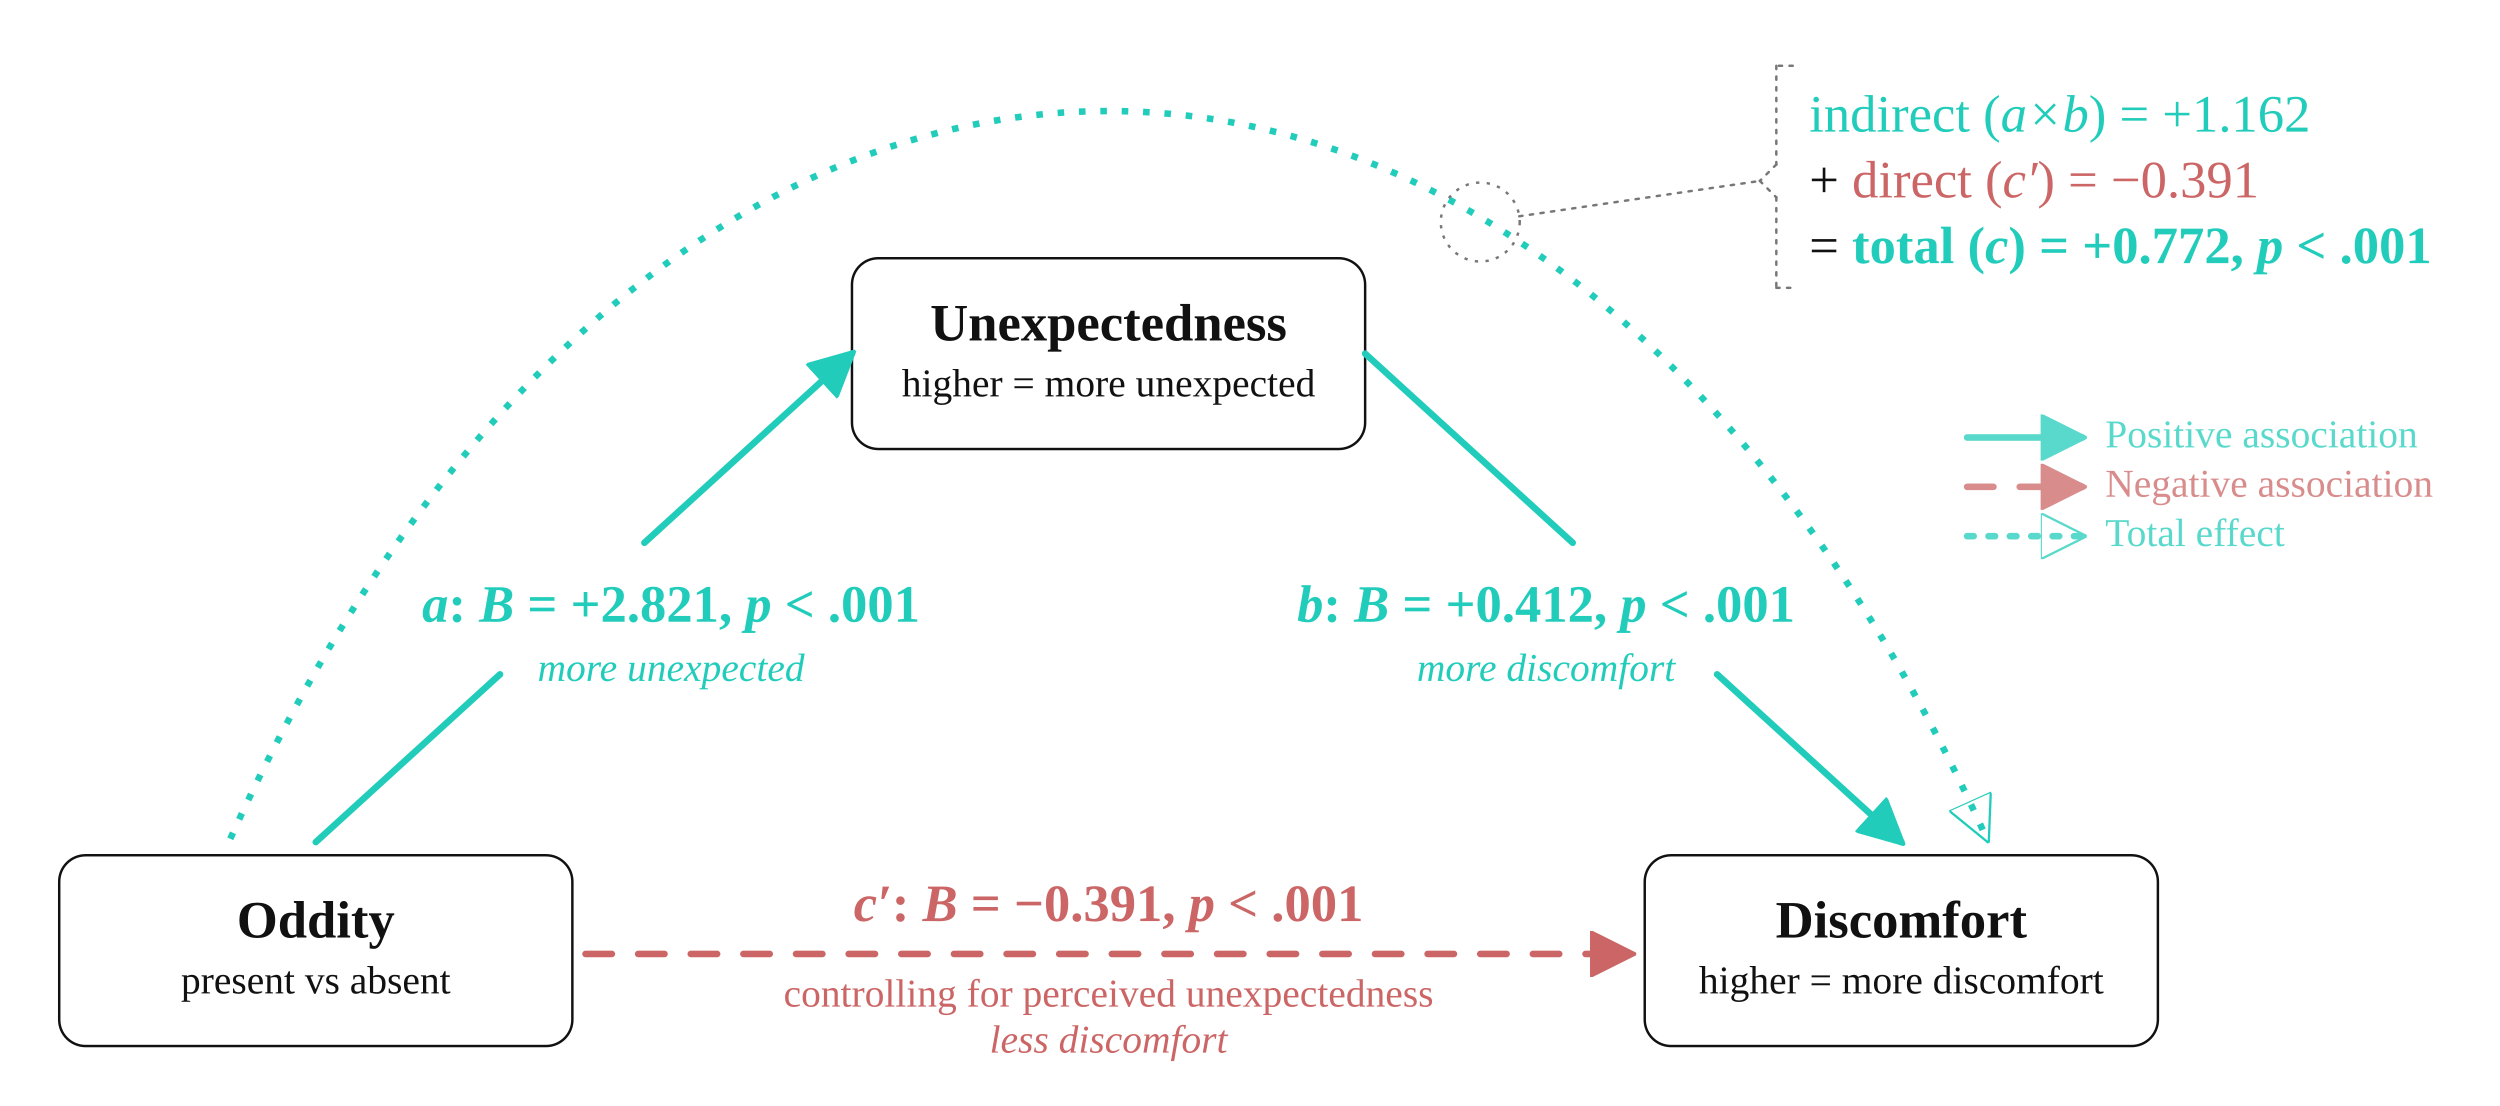
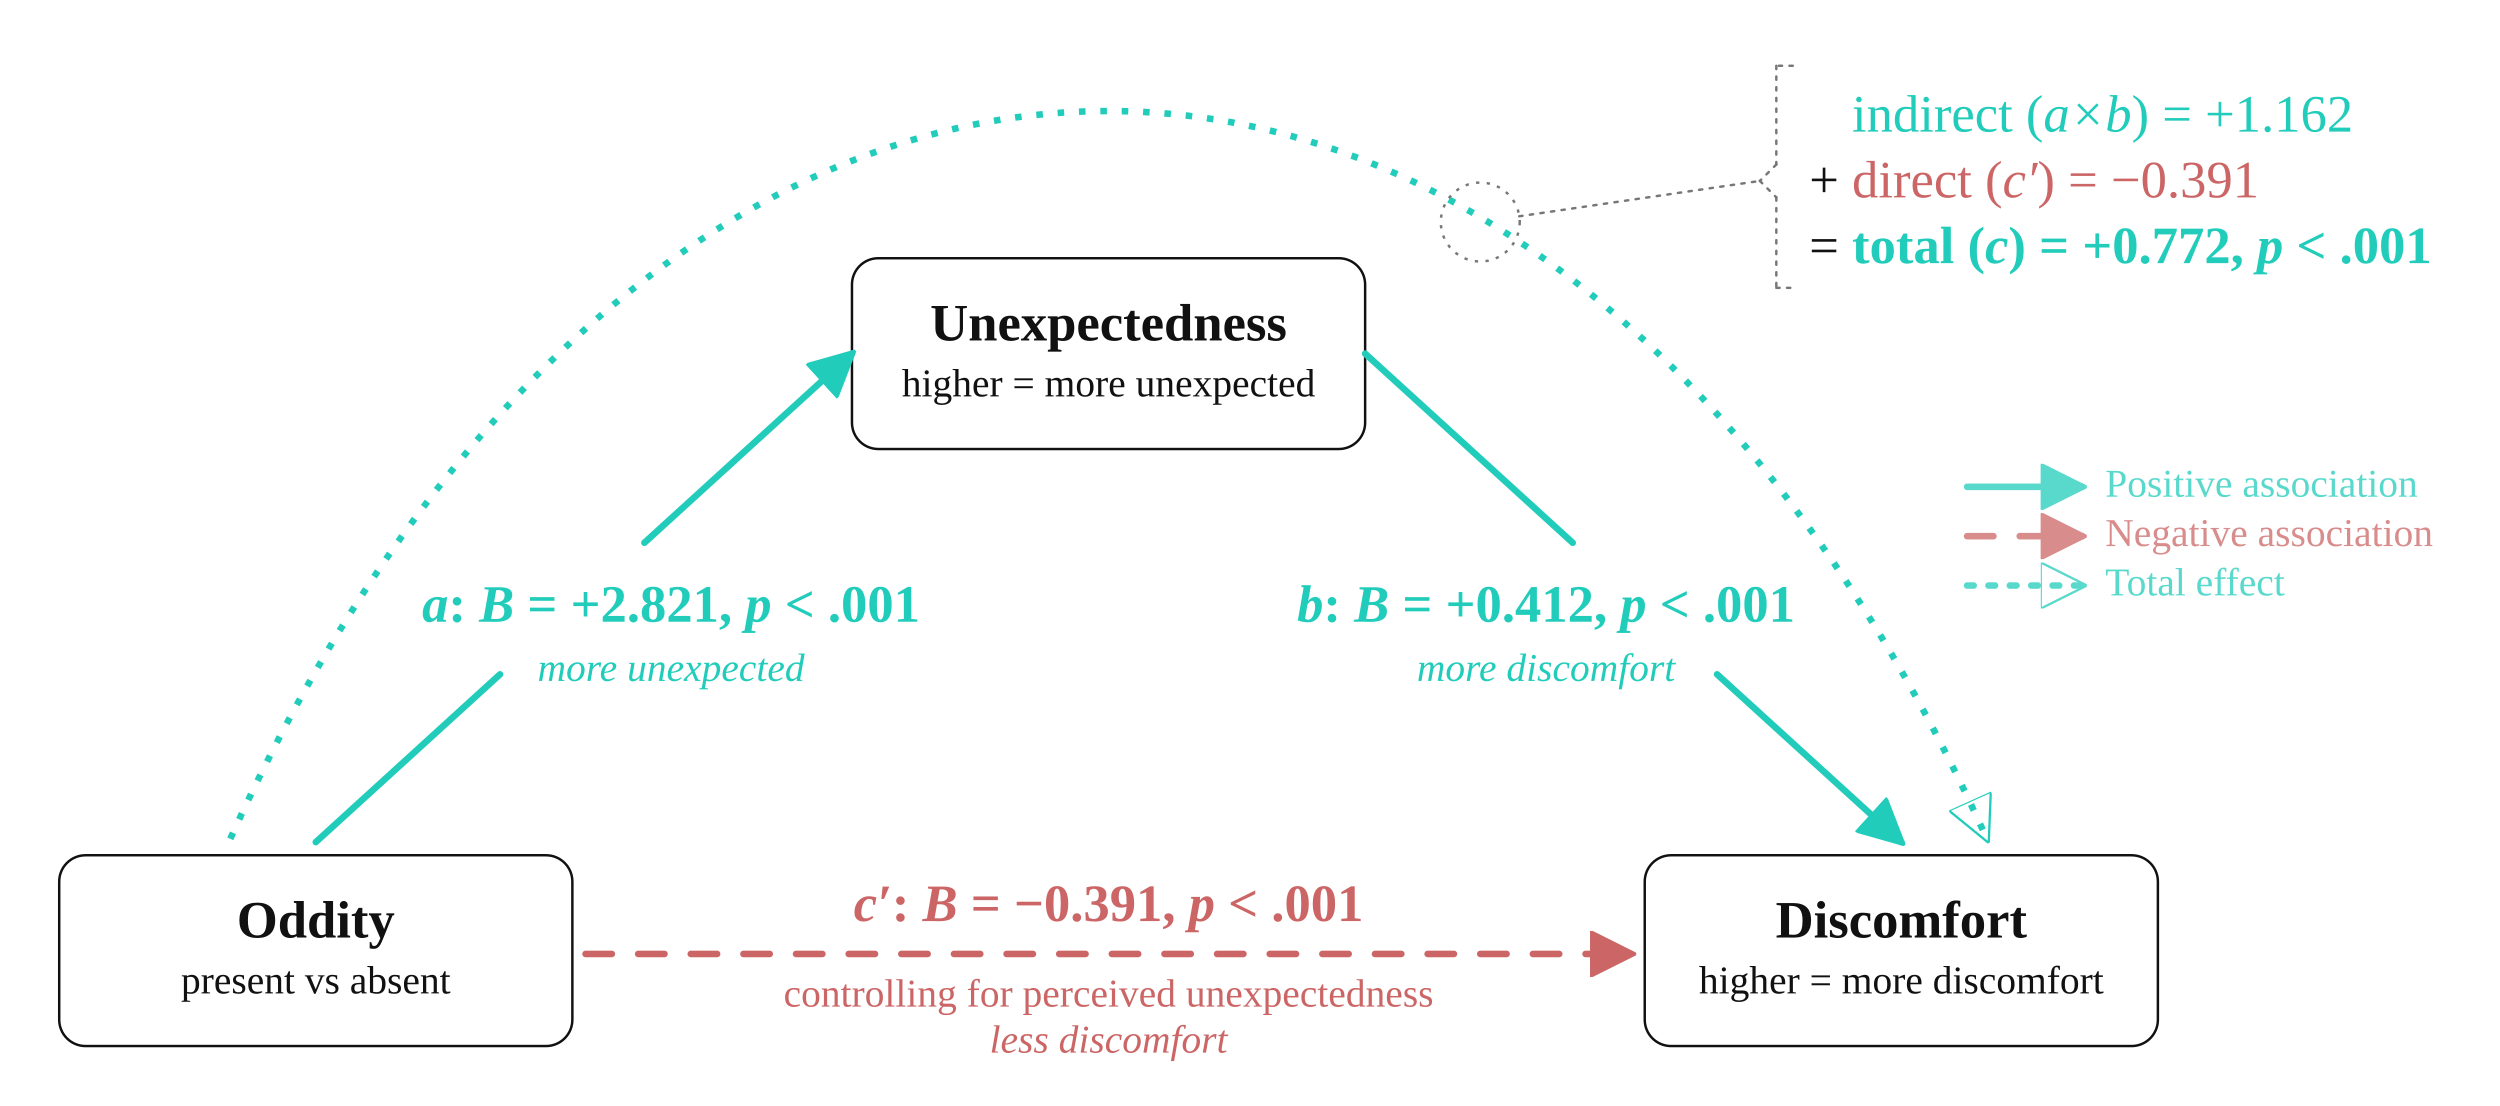
<svg xmlns="http://www.w3.org/2000/svg" viewBox="0 0 1520 672" width="1520" height="672">
  <style>
        rect, line, polygon, .s0 { stroke: #111; }
        polygon, text, .f0 { fill: #111; }

        @media (prefers-color-scheme: dark) {
            rect, line, polygon, .s0 { stroke: #ddd; }
            polygon, text, .f0 { fill: #ddd; }
        }

        text {
            font-family: "Times New Roman", Times, serif;
            font-size: 24pt;
        }
        line {
            stroke-linecap: round;
            stroke-linejoin: miter;
        }
        rect {
            fill: none;
        }
        .italic { font-style: italic; }
        .bold { font-weight: bold; }
        .left { text-anchor: start; }
        .center { text-anchor: middle; }
        .small { font-size: 18pt; }
        .bg { fill: transparent; }

        .thick { stroke-width: 4; }
        .thin { stroke-width: 1.5; }
        .dashed { stroke-dasharray: 16 16; }
        .dotted { stroke-dasharray: 4 9; }

        .gray { stroke: #777; stroke-dasharray: 2 4.5; }

        .fn { fill: none; }
        .s1 { stroke: #817; } .f1 { fill: #817; }
        .s2 { stroke: #a35; } .f2 { fill: #a35; }
        .s3 { stroke: #c66; } .f3 { fill: #c66; }
        .s4 { stroke: #e94; } .f4 { fill: #e94; }
        .s5 { stroke: #ed0; } .f5 { fill: #ed0; }
        .s6 { stroke: #9d5; } .f6 { fill: #9d5; }
        .s7 { stroke: #4d8; } .f7 { fill: #4d8; }
        .s8 { stroke: #2cb; } .f8 { fill: #2cb; }
        .s9 { stroke: #0bc; } .f9 { fill: #0bc; }
        .sA { stroke: #09c; } .fA { fill: #09c; }
        .sB { stroke: #36b; } .fB { fill: #36b; }
        .sC { stroke: #639; } .fC { fill: #639; }
    </style>
  <defs>
    <marker id="arrow" viewBox="0 0 20 20" refX="18" refY="10" markerWidth="7" markerHeight="7" orient="auto-start-reverse">
      <polygon points="0,0 20,10 0,20" style="fill: context-fill; stroke: context-stroke" />
    </marker>
    <marker id="arrow-axb" viewBox="0 0 20 20" refX="18" refY="10" markerWidth="7" markerHeight="7" orient="auto-start-reverse">
      <polygon points="0,0 20,10 0,20" style="fill: context-stroke; stroke: context-stroke" />
    </marker>
  </defs>
  <rect x="0" y="0" width="1520" height="672" rx="32" stroke-width="0.002" class="bg" />
  <g class="thin">
    <rect x="518" y="157" width="312" height="116" rx="16" />
    <rect x="36" y="520" width="312" height="116" rx="16" />
    <rect x="1000" y="520" width="312" height="116" rx="16" />
  </g>
  <g class="thick">
    <line x1="192" y1="512" x2="304" y2="410" class="s8 f8" />
    <line x1="391.8" y1="330" x2="518" y2="215" marker-end="url(#arrow)" class="s8 f8" />
    <line x1="830" y1="215" x2="956.2" y2="330" class="s8 f8" />
    <line x1="1044" y1="410" x2="1156" y2="512" marker-end="url(#arrow)" class="s8 f8" />
    <line x1="356" y1="580" x2="992" y2="580" marker-end="url(#arrow)" class="dashed s3 f3" />
    <path d="M 140 510 C 406 -80, 942 -80, 1208 510" marker-end="url(#arrow)" class="dotted s8 fn" />
  </g>
  <g>
    <circle cx="900" cy="135" r="24" fill="none" class="thin s0 gray" />
    <line x1="923.7" y1="131.5" x2="1070" y2="110" class="thin s0 gray" />
    <line x1="1090" y1="40" x2="1080" y2="40" class="thin s0 gray" />
    <line x1="1080" y1="40" x2="1080" y2="100" class="thin s0 gray" />
    <line x1="1080" y1="100" x2="1070" y2="110" class="thin s0 gray" />
    <line x1="1070" y1="110" x2="1080" y2="120" class="thin s0 gray" />
    <line x1="1080" y1="120" x2="1080" y2="175" class="thin s0 gray" />
    <line x1="1080" y1="175" x2="1090" y2="175" class="thin s0 gray" />
  </g>
  <g>
    <text x="674" y="207" class="center bold"> Unexpectedness </text>
    <text x="674" y="241" class="center small"> higher = more unexpected </text>
    <text x="192" y="570" class="center bold"> Oddity </text>
    <text x="192" y="604" class="center small"> present vs absent </text>
    <text x="1156" y="570" class="center bold"> Discomfort </text>
    <text x="1156" y="604" class="center small"> higher = more discomfort </text>
    <text x="408" y="378" class="center bold f8">
      <tspan class="italic">a</tspan>: <tspan class="italic">B</tspan> = +2.821, <tspan class="italic">p</tspan> &lt; .001 </text>
    <text x="408" y="414" class="center italic small f8">more unexpected</text>
    <text x="940" y="378" class="center bold f8">
      <tspan class="italic">b</tspan>: <tspan class="italic">B</tspan> = +0.412, <tspan class="italic">p</tspan> &lt; .001 </text>
    <text x="940" y="414" class="center italic small f8">more discomfort</text>
    <text x="674" y="560" class="center bold f3">
      <tspan class="italic">c′</tspan>: <tspan class="italic">B</tspan> = −0.391, <tspan class="italic">p</tspan> &lt; .001 </text>
    <text x="674" y="612" class="center small f3"> controlling for perceived unexpectedness </text>
    <text x="674" y="640" class="center small italic f3"> less discomfort </text>
  </g>
  <g>
-     <text x="1100" y="80" class="f8">
+     <text x="1126" y="80" class="f8">
      <tspan> indirect </tspan>
      <tspan class=""> (<tspan class="italic">a×b</tspan>) = +1.162 </tspan>
    </text>
    <text x="1100" y="120" class="f8">
      <tspan class="f0"> + </tspan>
      <tspan class="f3"> direct </tspan>
      <tspan class="f3"> (<tspan class="italic">c′</tspan>) = −0.391 </tspan>
    </text>
    <text x="1100" y="160" class="f8">
      <tspan class="f0"> = </tspan>
      <tspan class="bold"> total </tspan>
      <tspan class="bold"> (<tspan class="italic">c</tspan>) = +0.772, <tspan class="italic">p</tspan>
        &lt; .001 </tspan>
    </text>
  </g>
  <g style="opacity:0.75">
-     <disabled_rect x="1150" y="236" width="386" height="116" rx="4" class="thin" />
-     <line x1="1196" y1="266" x2="1266" y2="266" marker-end="url(#arrow)" class="thick s8 f8" />
-     <line x1="1196" y1="296" x2="1266" y2="296" marker-end="url(#arrow)" class="thick dashed s3 f3" />
-     <line x1="1196" y1="326" x2="1266" y2="326" marker-end="url(#arrow)" class="thick dotted s8 fn" />
-     <text x="1280" y="272" class="left f8 small">Positive association</text>
-     <text x="1280" y="302" class="left f3 small">Negative association</text>
-     <text x="1280" y="332" class="left f8 small">Total effect</text>
+     <disabled_rect x="1150" y="266" width="386" height="116" rx="4" class="thin" />
+     <line x1="1196" y1="296" x2="1266" y2="296" marker-end="url(#arrow)" class="thick s8 f8" />
+     <line x1="1196" y1="326" x2="1266" y2="326" marker-end="url(#arrow)" class="thick dashed s3 f3" />
+     <line x1="1196" y1="356" x2="1266" y2="356" marker-end="url(#arrow)" class="thick dotted s8 fn" />
+     <text x="1280" y="302" class="left f8 small">Positive association</text>
+     <text x="1280" y="332" class="left f3 small">Negative association</text>
+     <text x="1280" y="362" class="left f8 small">Total effect</text>
  </g>
</svg>
